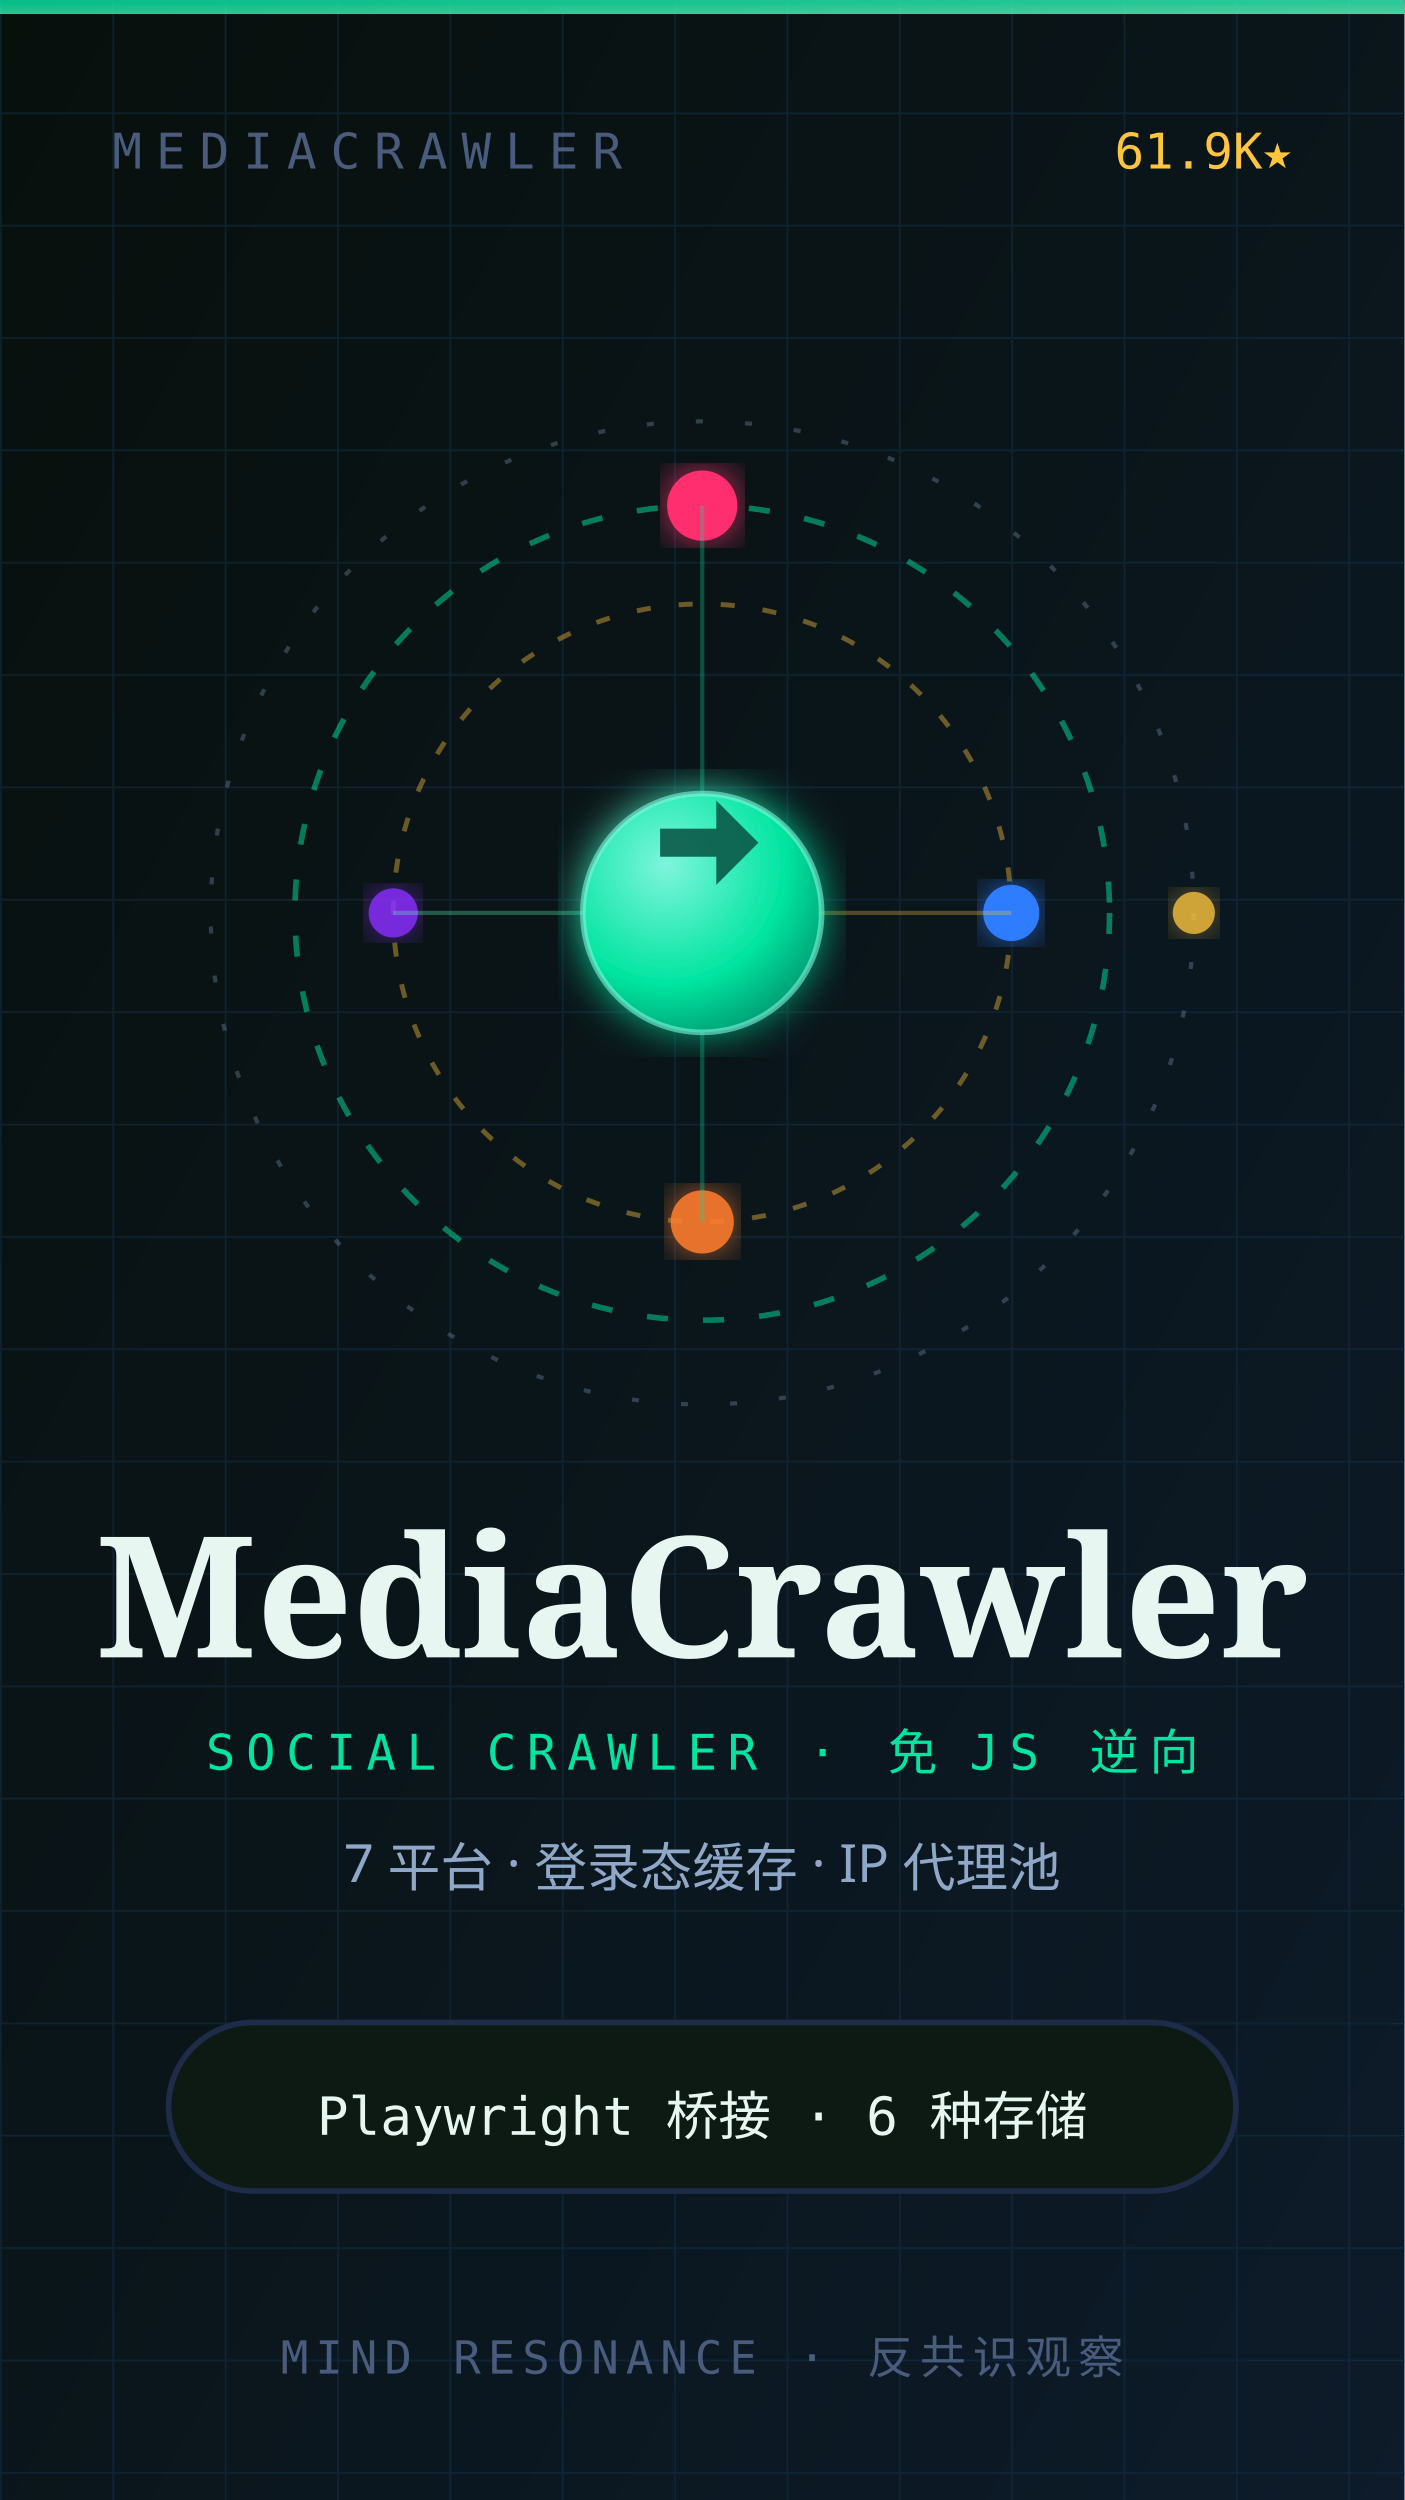
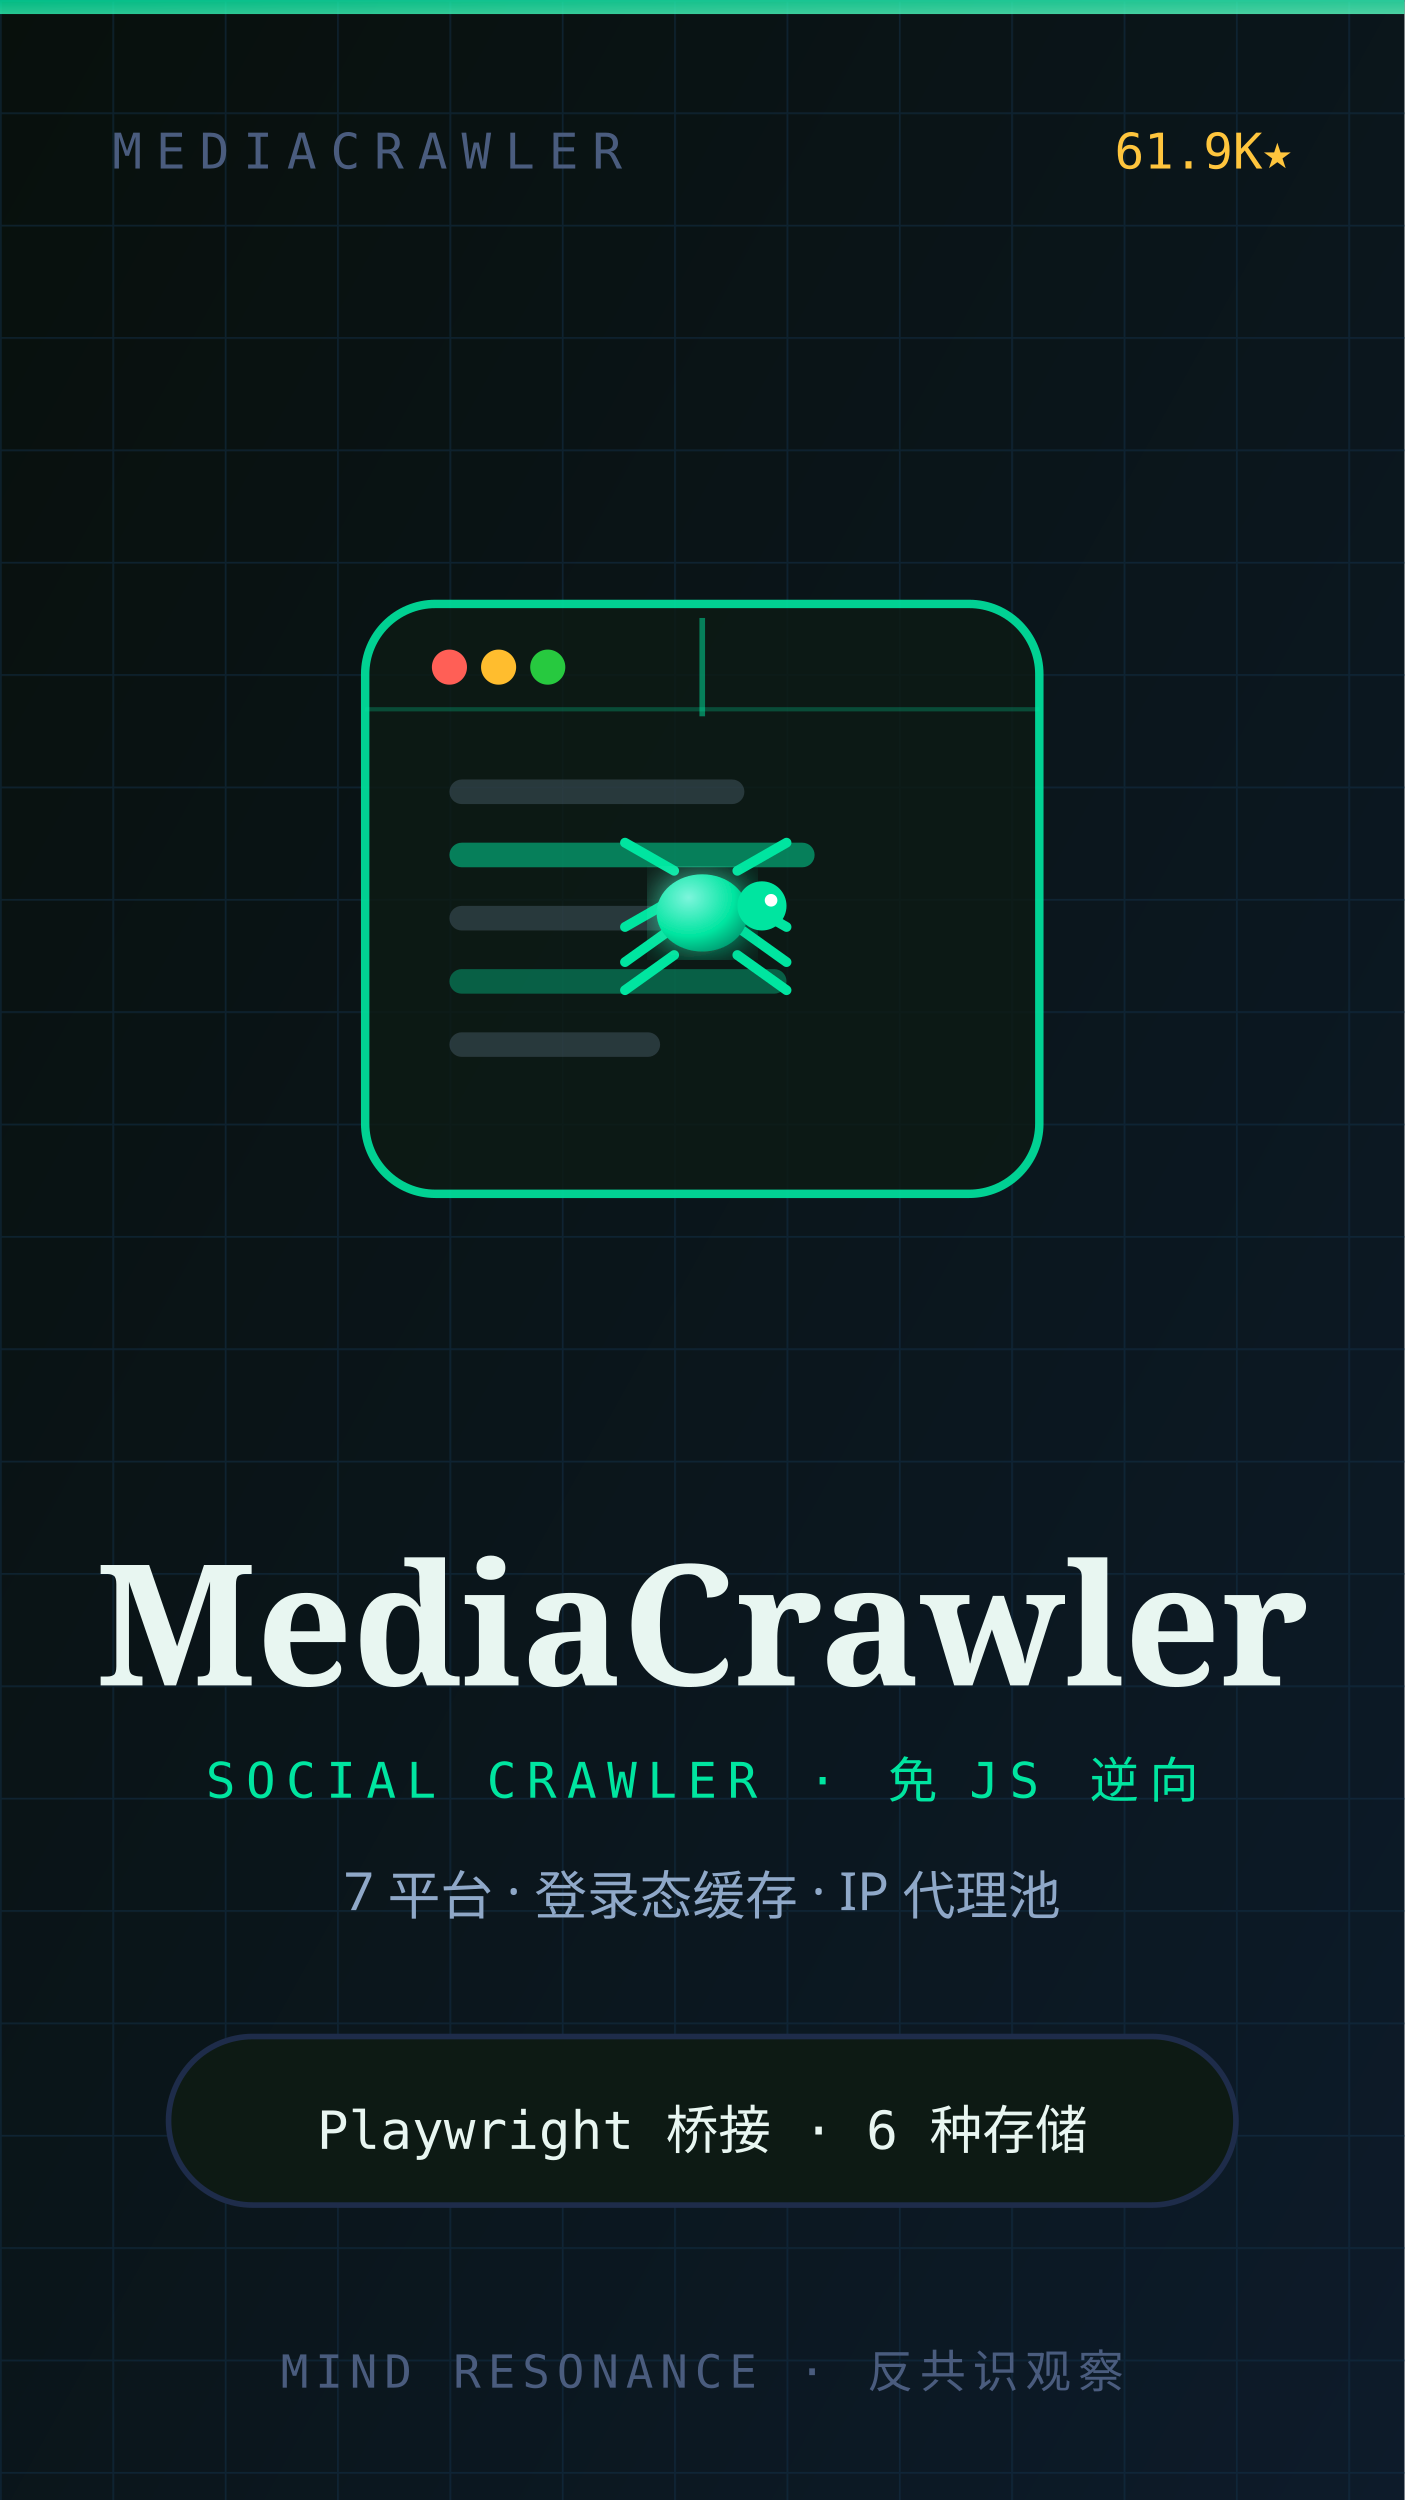
<svg xmlns="http://www.w3.org/2000/svg" width="200" height="356" viewBox="0 0 200 356">
  <defs>
    <linearGradient id="bg" x1="0" y1="0" x2="1" y2="1">
      <stop offset="0" stop-color="#08100C" />
      <stop offset="1" stop-color="#0D1B2A" />
    </linearGradient>
    <linearGradient id="accentGrad" x1="0" y1="0" x2="1" y2="1">
      <stop offset="0" stop-color="#00E5A0" />
      <stop offset="1" stop-color="#5CFFC4" />
    </linearGradient>
-     <radialGradient id="coreGrad" cx="0.35" cy="0.3" r="1">
+     <radialGradient id="bodyGrad" cx="0.35" cy="0.3" r="1">
      <stop offset="0" stop-color="#7DF5DC" />
      <stop offset="0.5" stop-color="#00E5A0" />
      <stop offset="1" stop-color="#0A5A48" />
-     </radialGradient>
-     <radialGradient id="nodeGrad" cx="0.35" cy="0.3" r="1">
-       <stop offset="0" stop-color="#FFF0C2" />
-       <stop offset="1" stop-color="#FFC53D" />
    </radialGradient>
    <filter id="glow">
      <feGaussianBlur stdDeviation="3" result="b" />
      <feMerge>
        <feMergeNode in="b" />
        <feMergeNode in="SourceGraphic" />
      </feMerge>
    </filter>
    <pattern id="grid" width="16" height="16" patternUnits="userSpaceOnUse">
      <path d="M16 0H0V16" fill="none" stroke="#123048" stroke-width="0.5" />
    </pattern>
  </defs>
  <rect width="200" height="356" fill="url(#bg)" />
  <rect width="200" height="356" fill="url(#grid)" opacity="0.5" />
  <rect x="0" y="0" width="200" height="2" fill="url(#accentGrad)" opacity="0.8" />
  <text x="16" y="24" font-family="monospace" font-size="7" fill="#4A5C7E" letter-spacing="2">MEDIACRAWLER</text>
  <text x="184" y="24" font-family="monospace" font-size="7" fill="#FFC53D" text-anchor="end">61.9K★</text>
-   <g transform="translate(100,130)">
-     <circle r="58" fill="none" stroke="#00E5A0" stroke-width="0.8" stroke-dasharray="3 5" opacity="0.5">
-       <animateTransform attributeName="transform" type="rotate" from="0 0 0" to="360 0 0" dur="14s" repeatCount="indefinite" />
+   <g transform="translate(100,128)">
+     <rect x="-48" y="-42" width="96" height="84" rx="10" fill="rgba(13,26,20,0.9)" stroke="#00E5A0" stroke-width="1.2" opacity="0.9">
+       <animate attributeName="opacity" values="0.7;1;0.7" dur="3s" repeatCount="indefinite" />
+     </rect>
+     <circle cx="-36" cy="-33" r="2.5" fill="#FF5F56" />
+     <circle cx="-29" cy="-33" r="2.5" fill="#FFBD2E" />
+     <circle cx="-22" cy="-33" r="2.5" fill="#27C93F" />
+     <line x1="-48" y1="-27" x2="48" y2="-27" stroke="#00E5A0" stroke-width="0.6" opacity="0.25" />
+     <rect x="-36" y="-17" width="42" height="3.5" rx="1.75" fill="#8FA8C8" opacity="0.22" />
+     <rect x="-36" y="-8" width="52" height="3.5" rx="1.75" fill="#00E5A0" opacity="0.5">
+       <animate attributeName="opacity" values="0.2;0.8;0.2" dur="1.6s" repeatCount="indefinite" />
+     </rect>
+     <rect x="-36" y="1" width="36" height="3.5" rx="1.75" fill="#8FA8C8" opacity="0.22" />
+     <rect x="-36" y="10" width="48" height="3.5" rx="1.75" fill="#00E5A0" opacity="0.35">
+       <animate attributeName="opacity" values="0.15;0.6;0.15" dur="2.1s" begin="0.7s" repeatCount="indefinite" />
+     </rect>
+     <rect x="-36" y="19" width="30" height="3.5" rx="1.75" fill="#8FA8C8" opacity="0.22" />
+     <g>
+       <animateTransform attributeName="transform" type="translate" values="-34,0;-34,3;-18,0;0,2;18,0;18,3;0,0;-18,2" dur="7s" repeatCount="indefinite" />
+       <g stroke="#00E5A0" stroke-width="1.4" stroke-linecap="round">
+         <line x1="-4" y1="-4" x2="-11" y2="-8">
+           <animateTransform attributeName="transform" type="rotate" values="10 -4 -4;-14 -4 -4" dur="0.45s" repeatCount="indefinite" />
+         </line>
+         <line x1="-4" y1="0" x2="-11" y2="4">
+           <animateTransform attributeName="transform" type="rotate" values="-10 -4 0;14 -4 0" dur="0.45s" repeatCount="indefinite" />
+         </line>
+         <line x1="-4" y1="4" x2="-11" y2="9">
+           <animateTransform attributeName="transform" type="rotate" values="10 -4 4;-14 -4 4" dur="0.45s" begin="0.225s" repeatCount="indefinite" />
+         </line>
+         <line x1="-4" y1="8" x2="-11" y2="13">
+           <animateTransform attributeName="transform" type="rotate" values="-10 -4 8;14 -4 8" dur="0.45s" begin="0.225s" repeatCount="indefinite" />
+         </line>
+         <line x1="5" y1="-4" x2="12" y2="-8">
+           <animateTransform attributeName="transform" type="rotate" values="-10 5 -4;14 5 -4" dur="0.45s" repeatCount="indefinite" />
+         </line>
+         <line x1="5" y1="0" x2="12" y2="4">
+           <animateTransform attributeName="transform" type="rotate" values="10 5 0;-14 5 0" dur="0.45s" repeatCount="indefinite" />
+         </line>
+         <line x1="5" y1="4" x2="12" y2="9">
+           <animateTransform attributeName="transform" type="rotate" values="-10 5 4;14 5 4" dur="0.45s" begin="0.225s" repeatCount="indefinite" />
+         </line>
+         <line x1="5" y1="8" x2="12" y2="13">
+           <animateTransform attributeName="transform" type="rotate" values="10 5 8;-14 5 8" dur="0.45s" begin="0.225s" repeatCount="indefinite" />
+         </line>
+       </g>
+       <ellipse cx="0" cy="2" rx="6.5" ry="5.5" fill="url(#bodyGrad)" filter="url(#glow)" />
+       <circle cx="8.5" cy="1" r="3.5" fill="#00E5A0" />
+       <circle cx="9.8" cy="0.2" r="0.9" fill="#fff" />
+     </g>
+     <line x1="0" y1="-40" x2="0" y2="-26" stroke="#00E5A0" stroke-width="0.8" opacity="0.5" />
+     <circle r="2.5" fill="#5CFFC4" opacity="0">
+       <animate attributeName="cy" values="-24;8" dur="2.6s" repeatCount="indefinite" />
+       <animate attributeName="opacity" values="0;1;0" dur="2.6s" repeatCount="indefinite" />
    </circle>
-     <circle r="44" fill="none" stroke="#FFC53D" stroke-width="0.7" stroke-dasharray="2 4" opacity="0.4">
-       <animateTransform attributeName="transform" type="rotate" from="360 0 0" to="0 0 0" dur="20s" repeatCount="indefinite" />
+     <circle cx="-10" r="2" fill="#FFC53D" opacity="0">
+       <animate attributeName="cy" values="-24;18" dur="3.1s" begin="0.8s" repeatCount="indefinite" />
+       <animate attributeName="opacity" values="0;0.9;0" dur="3.1s" begin="0.8s" repeatCount="indefinite" />
    </circle>
-     <circle r="70" fill="none" stroke="#8FA8C8" stroke-width="0.6" stroke-dasharray="1 6" opacity="0.3">
-       <animateTransform attributeName="transform" type="rotate" from="0 0 0" to="360 0 0" dur="26s" repeatCount="indefinite" />
-     </circle>
-     <g>
-       <circle cx="0" cy="-58" r="5" fill="#FF2E6E" filter="url(#glow)">
-         <animateTransform attributeName="transform" type="rotate" from="0 0 0" to="360 0 0" dur="14s" repeatCount="indefinite" />
-       </circle>
-     </g>
-     <g>
-       <circle cx="44" cy="0" r="4" fill="#2E7BFF" filter="url(#glow)">
-         <animateTransform attributeName="transform" type="rotate" from="0 0 0" to="-360 0 0" dur="20s" repeatCount="indefinite" />
-       </circle>
-     </g>
-     <g>
-       <circle cx="0" cy="44" r="4.5" fill="#FF7B2E" filter="url(#glow)" opacity="0.9">
-         <animateTransform attributeName="transform" type="rotate" from="360 0 0" to="0 0 0" dur="17s" repeatCount="indefinite" />
-       </circle>
-     </g>
-     <g>
-       <circle cx="-44" cy="0" r="3.5" fill="#8B2EFF" filter="url(#glow)" opacity="0.85">
-         <animateTransform attributeName="transform" type="rotate" from="0 0 0" to="360 0 0" dur="11s" repeatCount="indefinite" />
-       </circle>
-     </g>
-     <g>
-       <circle cx="70" cy="0" r="3" fill="#FFC53D" filter="url(#glow)" opacity="0.8">
-         <animateTransform attributeName="transform" type="rotate" from="0 0 0" to="-360 0 0" dur="26s" repeatCount="indefinite" />
-       </circle>
-     </g>
-     <circle cx="0" cy="0" r="3" fill="#5CFFC4" opacity="0">
-       <animate attributeName="cx" values="0;48;48" dur="3s" repeatCount="indefinite" />
-       <animate attributeName="opacity" values="0;1;0" dur="3s" repeatCount="indefinite" />
-     </circle>
-     <line x1="0" y1="0" x2="0" y2="-58" stroke="#00E5A0" stroke-width="0.6" opacity="0.3" />
-     <line x1="0" y1="0" x2="44" y2="0" stroke="#FFC53D" stroke-width="0.6" opacity="0.3" />
-     <line x1="0" y1="0" x2="0" y2="44" stroke="#00E5A0" stroke-width="0.6" opacity="0.3" />
-     <line x1="0" y1="0" x2="-44" y2="0" stroke="#5CFFC4" stroke-width="0.6" opacity="0.3" />
-     <circle r="17" fill="url(#coreGrad)" filter="url(#glow)">
-       <animate attributeName="r" values="15;18;15" dur="2.2s" repeatCount="indefinite" />
-     </circle>
-     <circle r="17" fill="none" stroke="#7DF5DC" stroke-width="0.8" opacity="0.6">
-       <animate attributeName="r" values="17;26;17" dur="2.2s" repeatCount="indefinite" />
-       <animate attributeName="opacity" values="0.6;0;0.6" dur="2.2s" repeatCount="indefinite" />
-     </circle>
-     <path d="M-6 -8 L2 -8 L2 -4 L8 -10 L2 -16 L2 -12 L-6 -12 Z" fill="#0A5A48" opacity="0.9">
-       <animate attributeName="opacity" values="0.5;1;0.5" dur="1.6s" repeatCount="indefinite" />
-     </path>
  </g>
-   <text x="100" y="236" text-anchor="middle" font-family="Georgia,serif" font-size="24" font-weight="bold" fill="#E8F6F1">MediaCrawler</text>
-   <text x="100" y="252" text-anchor="middle" font-family="monospace" font-size="7" fill="#00E5A0" letter-spacing="1.5">SOCIAL CRAWLER · 免 JS 逆向</text>
-   <text x="100" y="268" text-anchor="middle" font-family="sans-serif" font-size="7.5" fill="#8FA8C8">7 平台 · 登录态缓存 · IP 代理池</text>
-   <rect x="24" y="288" width="152" height="24" rx="12" fill="#0D1A14" stroke="#1E2C4A" stroke-width="0.8" />
-   <text x="100" y="304" text-anchor="middle" font-family="monospace" font-size="7.5" fill="#E8F6F1">Playwright 桥接 · 6 种存储</text>
-   <text x="100" y="338" text-anchor="middle" font-family="monospace" font-size="6.5" fill="#4A5C7E" letter-spacing="1">MIND RESONANCE · 反共识观察</text>
+   <text x="100" y="240" text-anchor="middle" font-family="Georgia,serif" font-size="24" font-weight="bold" fill="#E8F6F1">MediaCrawler</text>
+   <text x="100" y="256" text-anchor="middle" font-family="monospace" font-size="7" fill="#00E5A0" letter-spacing="1.5">SOCIAL CRAWLER · 免 JS 逆向</text>
+   <text x="100" y="272" text-anchor="middle" font-family="sans-serif" font-size="7.5" fill="#8FA8C8">7 平台 · 登录态缓存 · IP 代理池</text>
+   <rect x="24" y="290" width="152" height="24" rx="12" fill="#0D1A14" stroke="#1E2C4A" stroke-width="0.8" />
+   <text x="100" y="306" text-anchor="middle" font-family="monospace" font-size="7.5" fill="#E8F6F1">Playwright 桥接 · 6 种存储</text>
+   <text x="100" y="340" text-anchor="middle" font-family="monospace" font-size="6.5" fill="#4A5C7E" letter-spacing="1">MIND RESONANCE · 反共识观察</text>
</svg>
